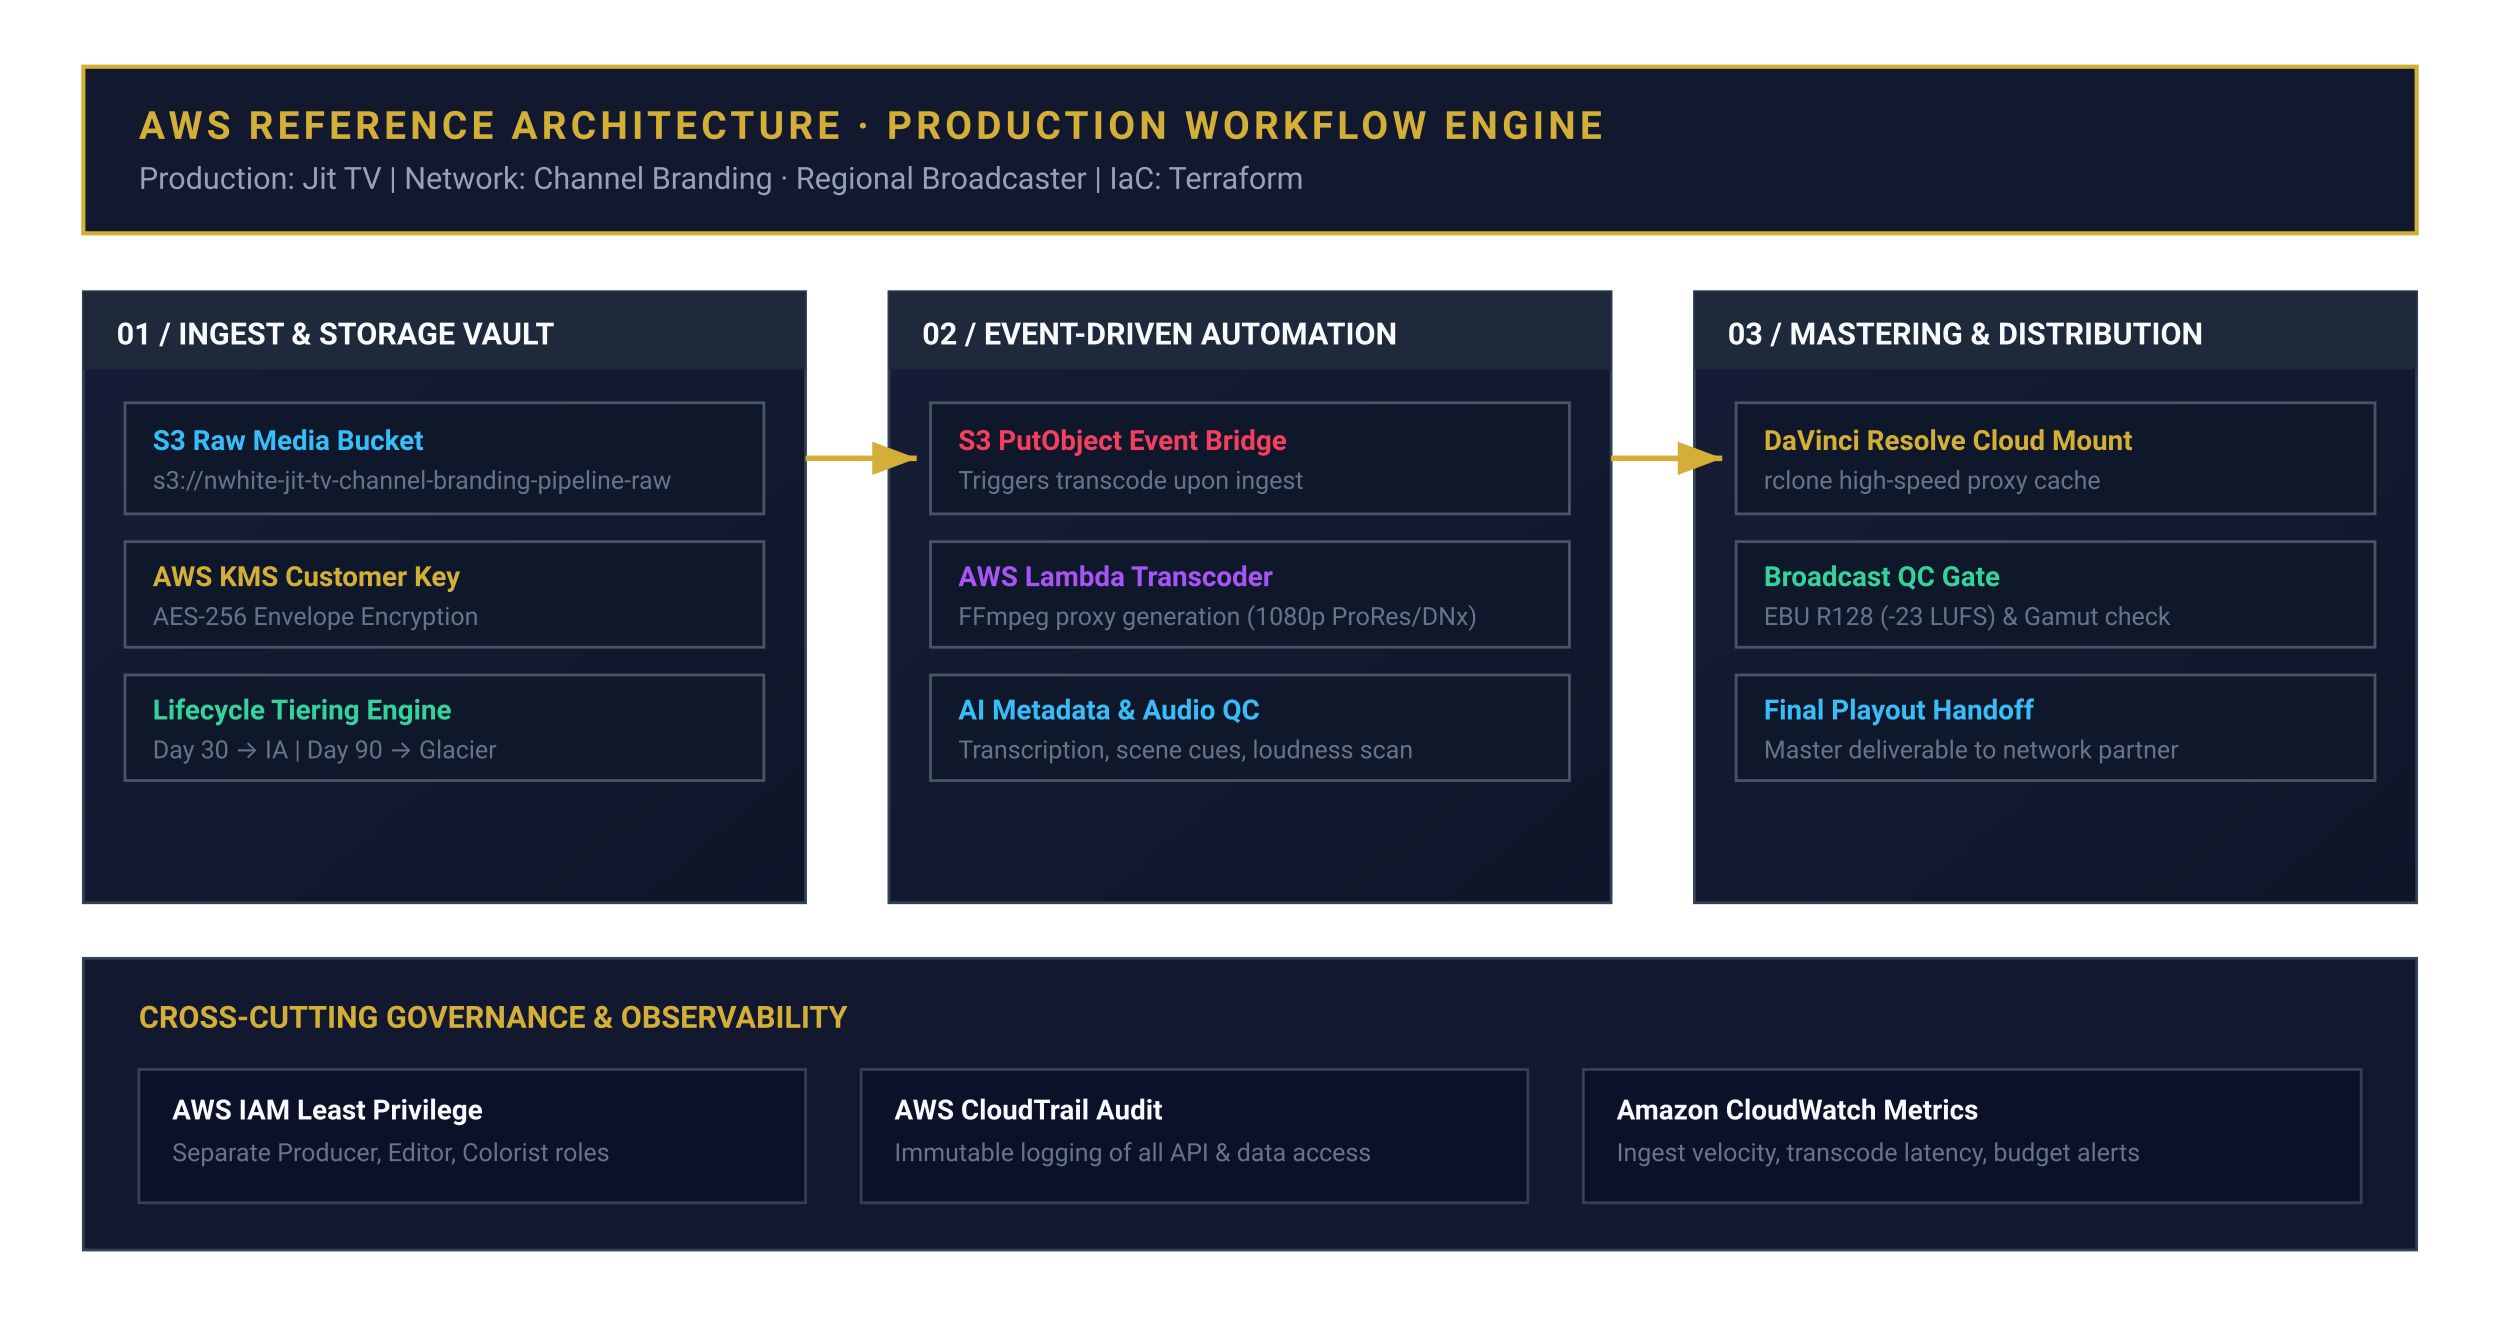
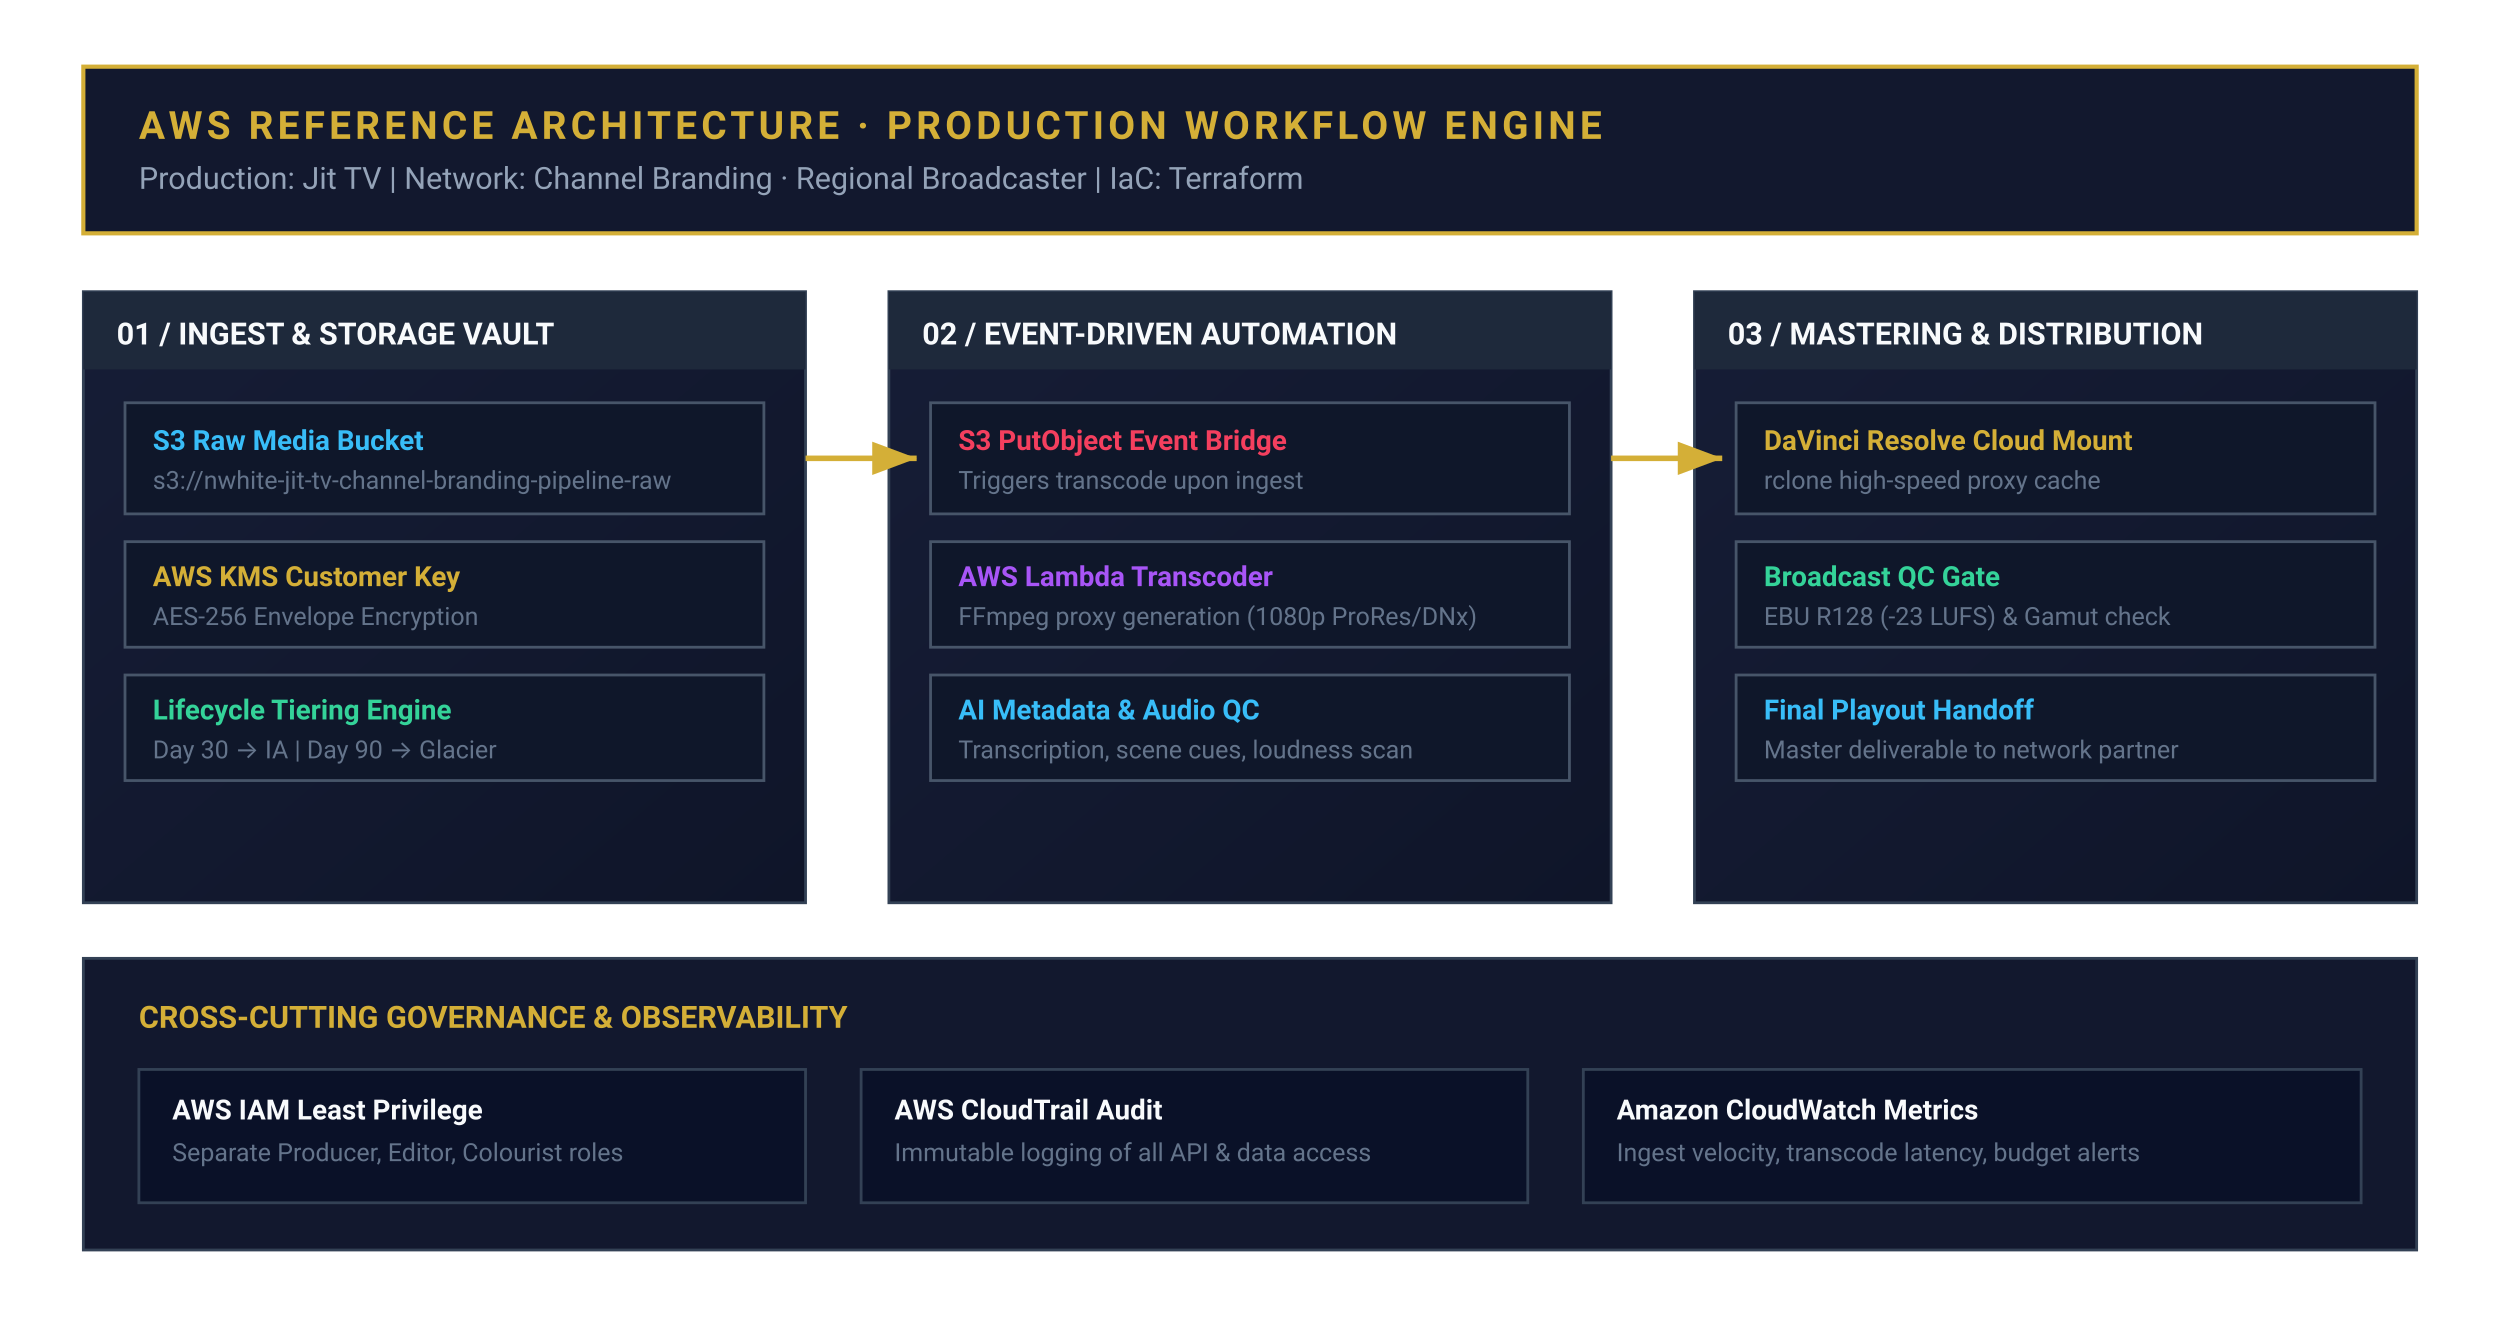
- <svg xmlns="http://www.w3.org/2000/svg" viewBox="0 0 900 480" style="background:#0a1128;font-family:system-ui,-apple-system,BlinkMacSystemFont,'Segoe UI',Roboto,sans-serif">
+ <svg xmlns="http://www.w3.org/2000/svg" width="900" height="480" viewBox="0 0 900 480" style="background:#0a1128;font-family:system-ui,-apple-system,BlinkMacSystemFont,'Segoe UI',Roboto,sans-serif">
  <defs>
    <linearGradient id="goldGrad" x1="0%" y1="0%" x2="100%" y2="100%">
      <stop offset="0%" stop-color="#D4AF37" />
      <stop offset="100%" stop-color="#AA820A" />
    </linearGradient>
    <linearGradient id="cardGrad" x1="0%" y1="0%" x2="100%" y2="100%">
      <stop offset="0%" stop-color="#161d36" />
      <stop offset="100%" stop-color="#0f1529" />
    </linearGradient>
    <marker id="arrow" markerWidth="8" markerHeight="6" refX="8" refY="3" orient="auto">
      <polygon points="0 0, 8 3, 0 6" fill="#D4AF37" />
    </marker>
  </defs>
  <rect x="30" y="24" width="840" height="60" rx="0" fill="#12182e" stroke="#D4AF37" stroke-width="1.5" />
  <text x="50" y="50" fill="#D4AF37" font-size="14" font-weight="700" letter-spacing="1.5">AWS REFERENCE ARCHITECTURE · PRODUCTION WORKFLOW ENGINE</text>
  <text x="50" y="68" fill="#94A3B8" font-size="11">Production: Jit TV | Network: Channel Branding · Regional Broadcaster | IaC: Terraform</text>
  <rect x="30" y="105" width="260" height="220" rx="0" fill="url(#cardGrad)" stroke="#334155" stroke-width="1" />
  <rect x="30" y="105" width="260" height="28" rx="0" fill="#1e293b" />
  <text x="42" y="124" fill="#F8FAFC" font-size="11" font-weight="600">01 / INGEST &amp; STORAGE VAULT</text>
  <rect x="45" y="145" width="230" height="40" rx="0" fill="#0f172a" stroke="#475569" stroke-width="1" />
  <text x="55" y="162" fill="#38BDF8" font-size="10" font-weight="600">S3 Raw Media Bucket</text>
  <text x="55" y="176" fill="#64748B" font-size="9">s3://nwhite-jit-tv-channel-branding-pipeline-raw</text>
  <rect x="45" y="195" width="230" height="38" rx="0" fill="#0f172a" stroke="#475569" stroke-width="1" />
  <text x="55" y="211" fill="#D4AF37" font-size="10" font-weight="600">AWS KMS Customer Key</text>
  <text x="55" y="225" fill="#64748B" font-size="9">AES-256 Envelope Encryption</text>
  <rect x="45" y="243" width="230" height="38" rx="0" fill="#0f172a" stroke="#475569" stroke-width="1" />
  <text x="55" y="259" fill="#34D399" font-size="10" font-weight="600">Lifecycle Tiering Engine</text>
  <text x="55" y="273" fill="#64748B" font-size="9">Day 30 → IA | Day 90 → Glacier</text>
  <rect x="320" y="105" width="260" height="220" rx="0" fill="url(#cardGrad)" stroke="#334155" stroke-width="1" />
  <rect x="320" y="105" width="260" height="28" rx="0" fill="#1e293b" />
  <text x="332" y="124" fill="#F8FAFC" font-size="11" font-weight="600">02 / EVENT-DRIVEN AUTOMATION</text>
  <rect x="335" y="145" width="230" height="40" rx="0" fill="#0f172a" stroke="#475569" stroke-width="1" />
  <text x="345" y="162" fill="#F43F5E" font-size="10" font-weight="600">S3 PutObject Event Bridge</text>
  <text x="345" y="176" fill="#64748B" font-size="9">Triggers transcode upon ingest</text>
  <rect x="335" y="195" width="230" height="38" rx="0" fill="#0f172a" stroke="#475569" stroke-width="1" />
  <text x="345" y="211" fill="#A855F7" font-size="10" font-weight="600">AWS Lambda Transcoder</text>
  <text x="345" y="225" fill="#64748B" font-size="9">FFmpeg proxy generation (1080p ProRes/DNx)</text>
  <rect x="335" y="243" width="230" height="38" rx="0" fill="#0f172a" stroke="#475569" stroke-width="1" />
  <text x="345" y="259" fill="#38BDF8" font-size="10" font-weight="600">AI Metadata &amp; Audio QC</text>
  <text x="345" y="273" fill="#64748B" font-size="9">Transcription, scene cues, loudness scan</text>
  <rect x="610" y="105" width="260" height="220" rx="0" fill="url(#cardGrad)" stroke="#334155" stroke-width="1" />
  <rect x="610" y="105" width="260" height="28" rx="0" fill="#1e293b" />
  <text x="622" y="124" fill="#F8FAFC" font-size="11" font-weight="600">03 / MASTERING &amp; DISTRIBUTION</text>
  <rect x="625" y="145" width="230" height="40" rx="0" fill="#0f172a" stroke="#475569" stroke-width="1" />
  <text x="635" y="162" fill="#D4AF37" font-size="10" font-weight="600">DaVinci Resolve Cloud Mount</text>
  <text x="635" y="176" fill="#64748B" font-size="9">rclone high-speed proxy cache</text>
  <rect x="625" y="195" width="230" height="38" rx="0" fill="#0f172a" stroke="#475569" stroke-width="1" />
  <text x="635" y="211" fill="#34D399" font-size="10" font-weight="600">Broadcast QC Gate</text>
  <text x="635" y="225" fill="#64748B" font-size="9">EBU R128 (-23 LUFS) &amp; Gamut check</text>
  <rect x="625" y="243" width="230" height="38" rx="0" fill="#0f172a" stroke="#475569" stroke-width="1" />
  <text x="635" y="259" fill="#38BDF8" font-size="10" font-weight="600">Final Playout Handoff</text>
  <text x="635" y="273" fill="#64748B" font-size="9">Master deliverable to network partner</text>
  <line x1="290" y1="165" x2="330" y2="165" stroke="#D4AF37" stroke-width="2" marker-end="url(#arrow)" />
  <line x1="580" y1="165" x2="620" y2="165" stroke="#D4AF37" stroke-width="2" marker-end="url(#arrow)" />
  <rect x="30" y="345" width="840" height="105" rx="0" fill="#12182e" stroke="#334155" stroke-width="1" />
  <text x="50" y="370" fill="#D4AF37" font-size="11" font-weight="700">CROSS-CUTTING GOVERNANCE &amp; OBSERVABILITY</text>
  <rect x="50" y="385" width="240" height="48" rx="0" fill="#0a1128" stroke="#334155" stroke-width="1" />
  <text x="62" y="403" fill="#F8FAFC" font-size="10" font-weight="600">AWS IAM Least Privilege</text>
-   <text x="62" y="418" fill="#64748B" font-size="9">Separate Producer, Editor, Colorist roles</text>
+   <text x="62" y="418" fill="#64748B" font-size="9">Separate Producer, Editor, Colourist roles</text>
  <rect x="310" y="385" width="240" height="48" rx="0" fill="#0a1128" stroke="#334155" stroke-width="1" />
  <text x="322" y="403" fill="#F8FAFC" font-size="10" font-weight="600">AWS CloudTrail Audit</text>
  <text x="322" y="418" fill="#64748B" font-size="9">Immutable logging of all API &amp; data access</text>
  <rect x="570" y="385" width="280" height="48" rx="0" fill="#0a1128" stroke="#334155" stroke-width="1" />
  <text x="582" y="403" fill="#F8FAFC" font-size="10" font-weight="600">Amazon CloudWatch Metrics</text>
  <text x="582" y="418" fill="#64748B" font-size="9">Ingest velocity, transcode latency, budget alerts</text>
</svg>
